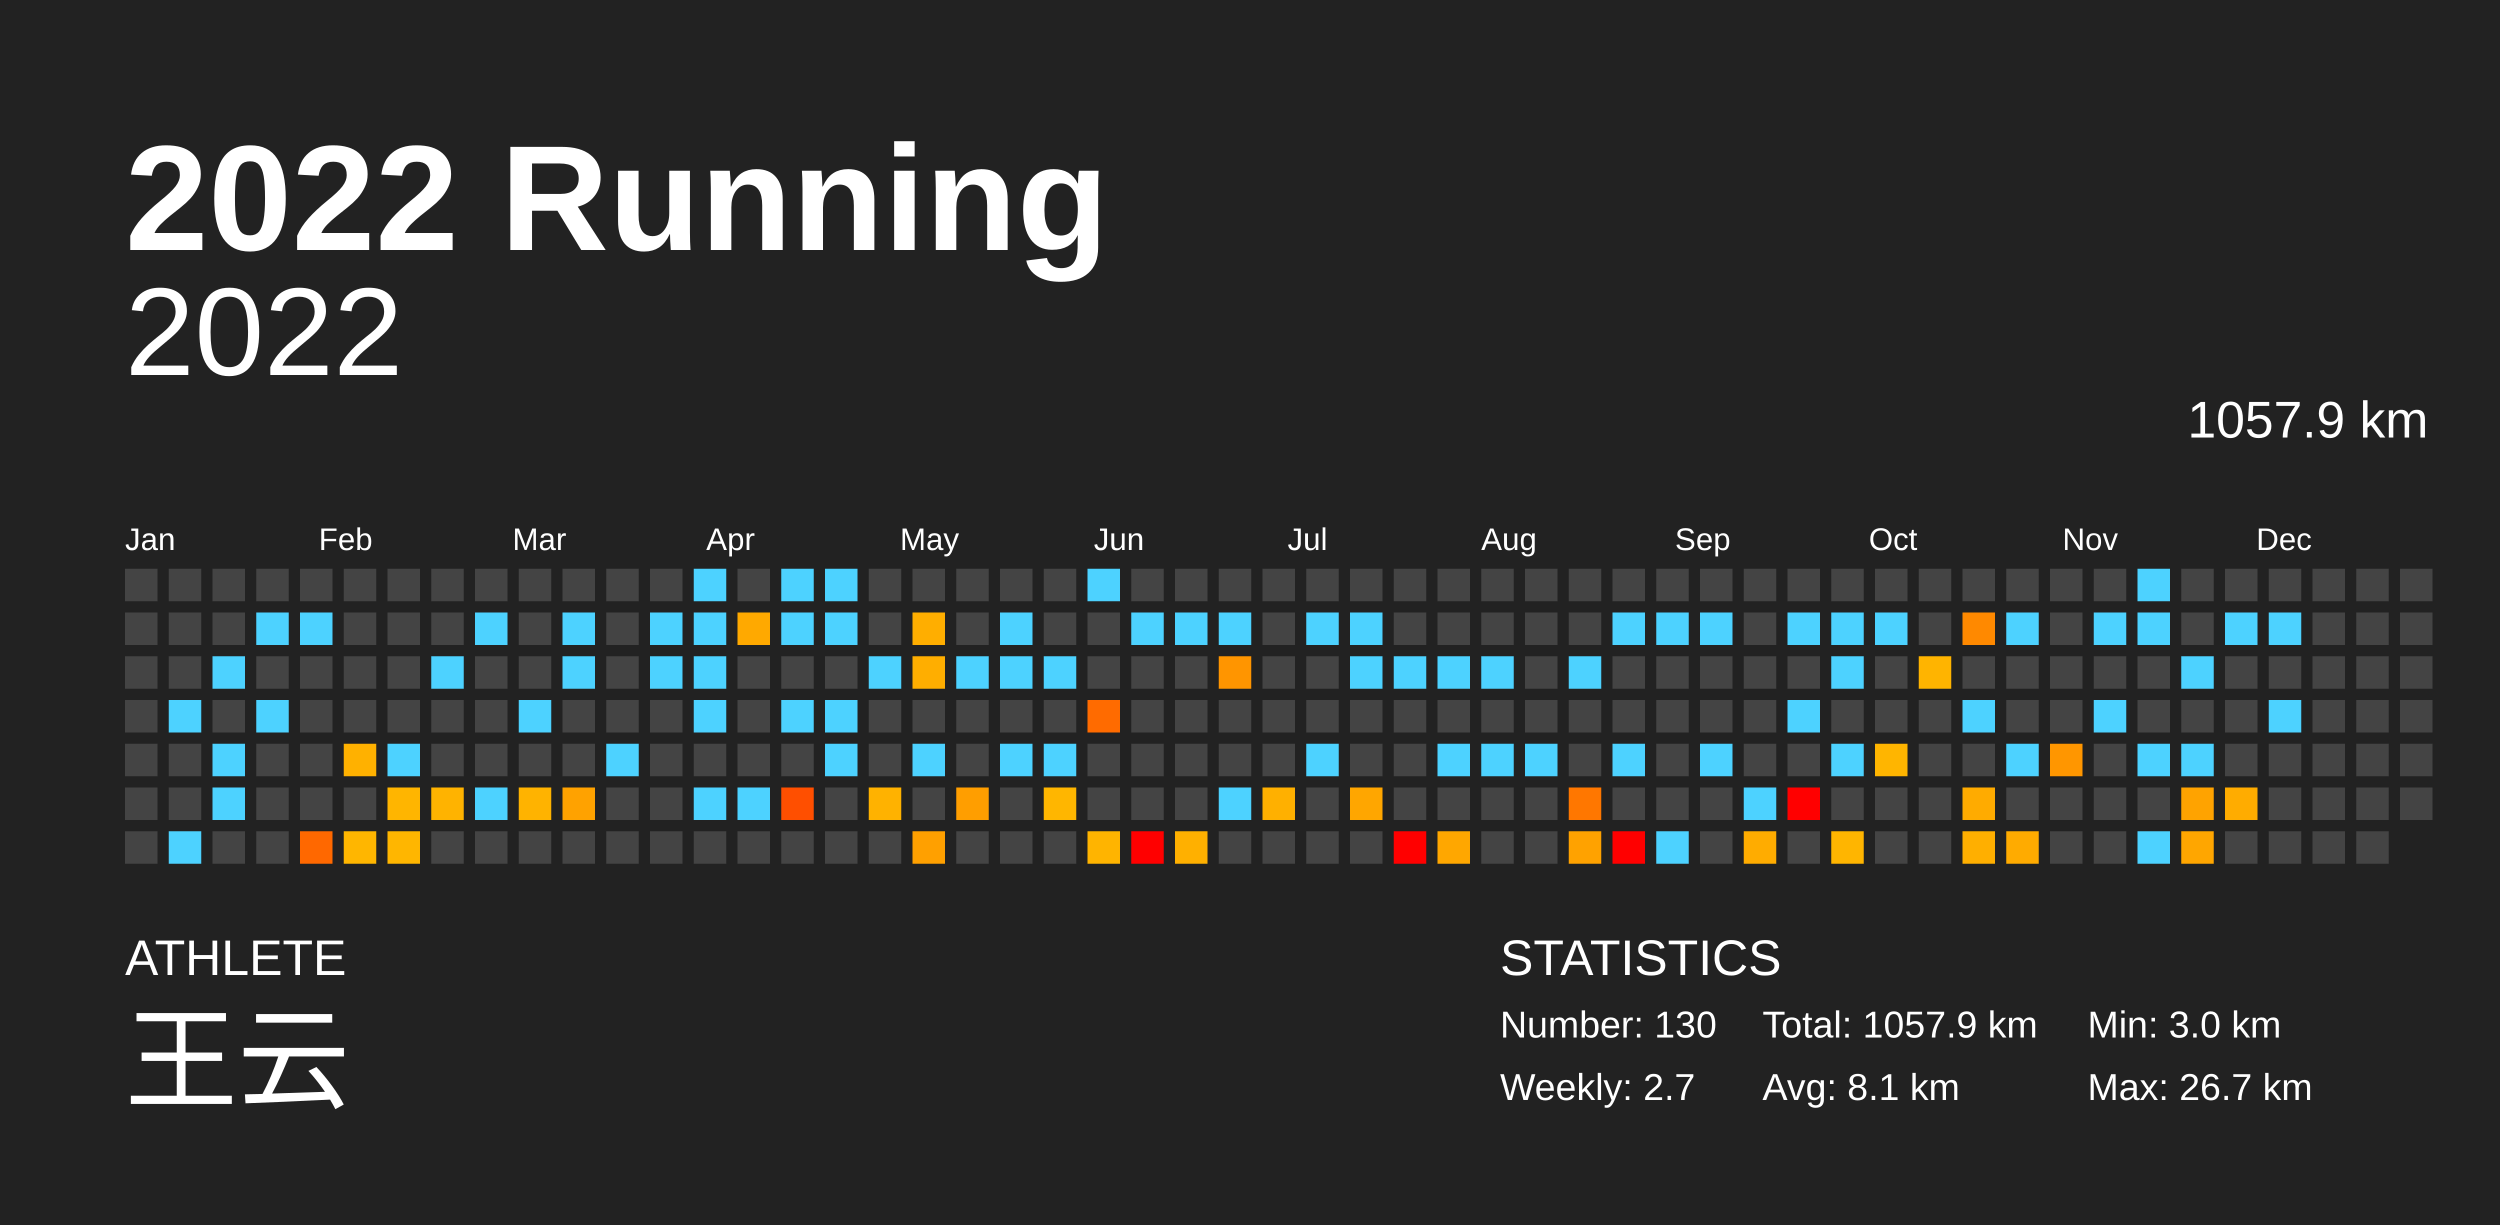
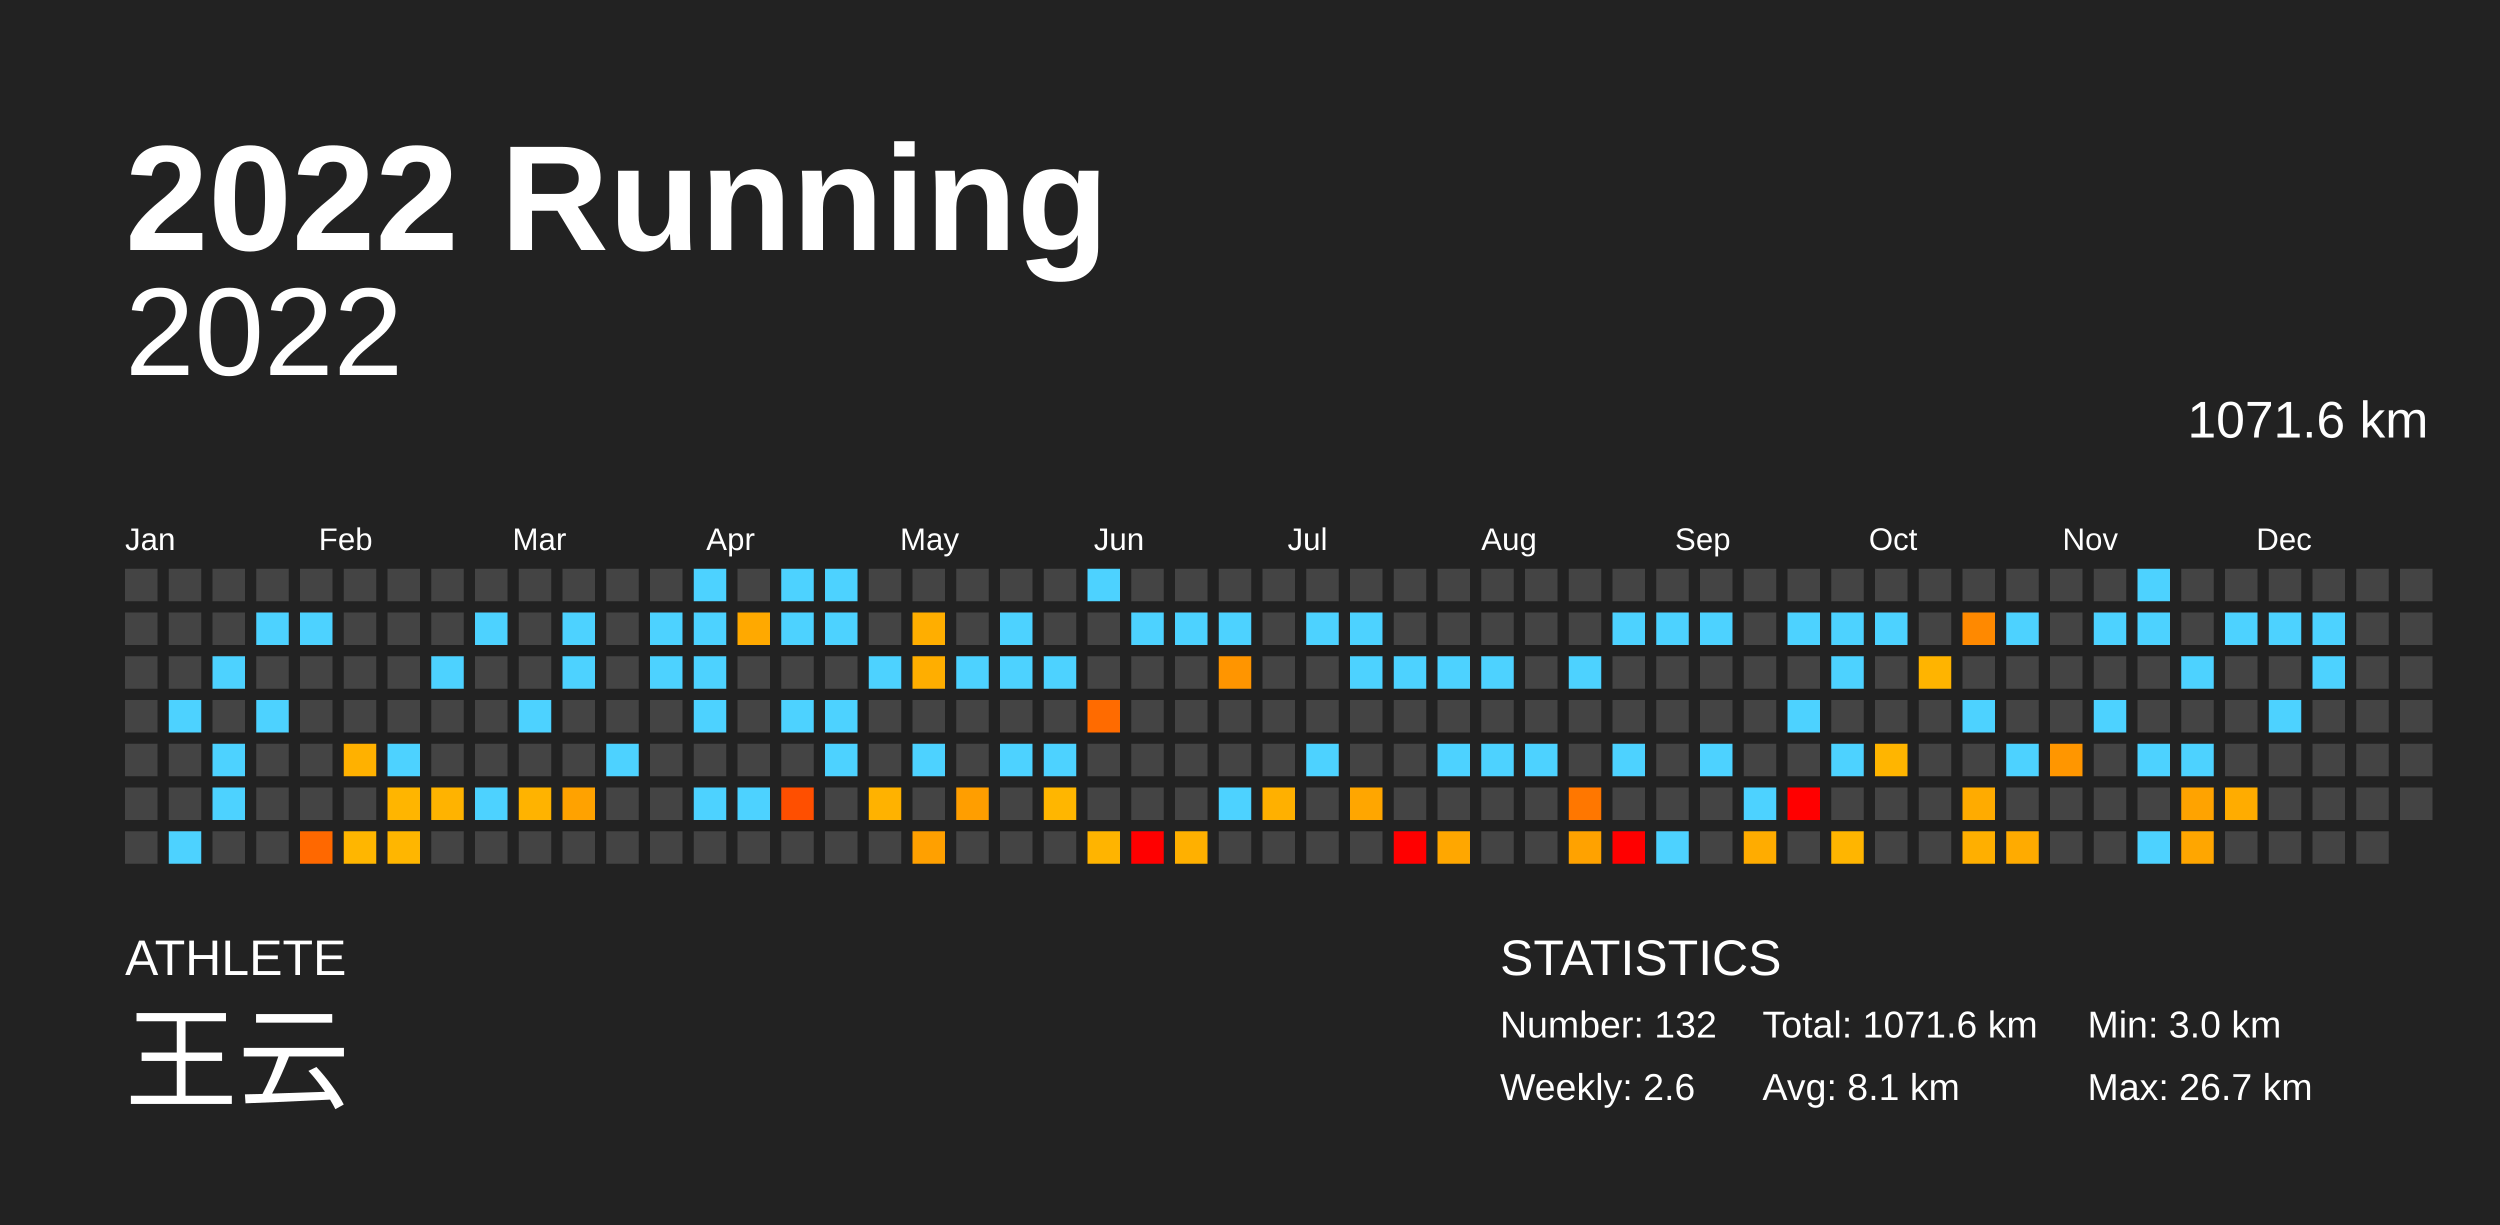
<svg xmlns="http://www.w3.org/2000/svg" baseProfile="full" height="98mm" version="1.1" viewBox="0,0,200,98" width="200mm">
  <defs />
  <rect fill="#222222" height="98" width="200" x="0" y="0" />
  <text fill="#FFFFFF" style="font-size:12px; font-family:Arial; font-weight:bold;" x="10" y="20">2022 Running</text>
  <text fill="#FFFFFF" style="font-size:4px; font-family:Arial" x="10" y="78">ATHLETE</text>
  <text fill="#FFFFFF" style="font-size:9px; font-family:Arial" x="10" y="88">王云</text>
  <text fill="#FFFFFF" style="font-size:4px; font-family:Arial" x="120" y="78">STATISTICS</text>
-   <text fill="#FFFFFF" style="font-size:3px; font-family:Arial" x="120" y="83">Number: 130</text>
-   <text fill="#FFFFFF" style="font-size:3px; font-family:Arial" x="120" y="88">Weekly: 2.7</text>
-   <text fill="#FFFFFF" style="font-size:3px; font-family:Arial" x="141" y="83">Total: 1057.9 km</text>
+   <text fill="#FFFFFF" style="font-size:3px; font-family:Arial" x="120" y="83">Number: 132</text>
+   <text fill="#FFFFFF" style="font-size:3px; font-family:Arial" x="120" y="88">Weekly: 2.6</text>
+   <text fill="#FFFFFF" style="font-size:3px; font-family:Arial" x="141" y="83">Total: 1071.6 km</text>
  <text fill="#FFFFFF" style="font-size:3px; font-family:Arial" x="141" y="88">Avg: 8.1 km</text>
  <text fill="#FFFFFF" style="font-size:3px; font-family:Arial" x="167" y="83">Min: 3.0 km</text>
  <text fill="#FFFFFF" style="font-size:3px; font-family:Arial" x="167" y="88">Max: 26.7 km</text>
  <text alignment-baseline="hanging" fill="#FFFFFF" style="font-size:10.0px; font-family:Arial;" x="10" y="30">2022</text>
-   <text alignment-baseline="hanging" fill="#FFFFFF" style="font-size:4.125px; font-family:Arial;" x="175" y="35">1057.9 km</text>
+   <text alignment-baseline="hanging" fill="#FFFFFF" style="font-size:4.125px; font-family:Arial;" x="175" y="35">1071.6 km</text>
  <text fill="#FFFFFF" style="font-size:2.5px; font-family:Arial" x="10.0" y="44">Jan</text>
  <text fill="#FFFFFF" style="font-size:2.5px; font-family:Arial" x="25.5" y="44">Feb</text>
  <text fill="#FFFFFF" style="font-size:2.5px; font-family:Arial" x="41.0" y="44">Mar</text>
  <text fill="#FFFFFF" style="font-size:2.5px; font-family:Arial" x="56.5" y="44">Apr</text>
  <text fill="#FFFFFF" style="font-size:2.5px; font-family:Arial" x="72.0" y="44">May</text>
  <text fill="#FFFFFF" style="font-size:2.5px; font-family:Arial" x="87.5" y="44">Jun</text>
  <text fill="#FFFFFF" style="font-size:2.5px; font-family:Arial" x="103.0" y="44">Jul</text>
  <text fill="#FFFFFF" style="font-size:2.5px; font-family:Arial" x="118.5" y="44">Aug</text>
  <text fill="#FFFFFF" style="font-size:2.5px; font-family:Arial" x="134.0" y="44">Sep</text>
  <text fill="#FFFFFF" style="font-size:2.5px; font-family:Arial" x="149.5" y="44">Oct</text>
  <text fill="#FFFFFF" style="font-size:2.5px; font-family:Arial" x="165.0" y="44">Nov</text>
  <text fill="#FFFFFF" style="font-size:2.5px; font-family:Arial" x="180.5" y="44">Dec</text>
  <rect fill="#444444" height="2.6" width="2.6" x="10.0" y="45.5" />
  <rect fill="#444444" height="2.6" width="2.6" x="10.0" y="49.0" />
  <rect fill="#444444" height="2.6" width="2.6" x="10.0" y="52.5" />
  <rect fill="#444444" height="2.6" width="2.6" x="10.0" y="56.0" />
  <rect fill="#444444" height="2.6" width="2.6" x="10.0" y="59.5" />
  <rect fill="#444444" height="2.6" width="2.6" x="10.0" y="63.0" />
  <rect fill="#444444" height="2.6" width="2.6" x="10.0" y="66.5" />
  <rect fill="#444444" height="2.6" width="2.6" x="13.5" y="45.5" />
  <rect fill="#444444" height="2.6" width="2.6" x="13.5" y="49.0" />
  <rect fill="#444444" height="2.6" width="2.6" x="13.5" y="52.5" />
  <rect fill="#4dd2ff" height="2.6" width="2.6" x="13.5" y="56.0" />
  <rect fill="#444444" height="2.6" width="2.6" x="13.5" y="59.5" />
  <rect fill="#444444" height="2.6" width="2.6" x="13.5" y="63.0" />
  <rect fill="#4dd2ff" height="2.6" width="2.6" x="13.5" y="66.5" />
  <rect fill="#444444" height="2.6" width="2.6" x="17.0" y="45.5" />
  <rect fill="#444444" height="2.6" width="2.6" x="17.0" y="49.0" />
  <rect fill="#4dd2ff" height="2.6" width="2.6" x="17.0" y="52.5" />
  <rect fill="#444444" height="2.6" width="2.6" x="17.0" y="56.0" />
  <rect fill="#4dd2ff" height="2.6" width="2.6" x="17.0" y="59.5" />
  <rect fill="#4dd2ff" height="2.6" width="2.6" x="17.0" y="63.0" />
  <rect fill="#444444" height="2.6" width="2.6" x="17.0" y="66.5" />
  <rect fill="#444444" height="2.6" width="2.6" x="20.5" y="45.5" />
  <rect fill="#4dd2ff" height="2.6" width="2.6" x="20.5" y="49.0" />
  <rect fill="#444444" height="2.6" width="2.6" x="20.5" y="52.5" />
  <rect fill="#4dd2ff" height="2.6" width="2.6" x="20.5" y="56.0" />
  <rect fill="#444444" height="2.6" width="2.6" x="20.5" y="59.5" />
  <rect fill="#444444" height="2.6" width="2.6" x="20.5" y="63.0" />
  <rect fill="#444444" height="2.6" width="2.6" x="20.5" y="66.5" />
  <rect fill="#444444" height="2.6" width="2.6" x="24.0" y="45.5" />
  <rect fill="#4dd2ff" height="2.6" width="2.6" x="24.0" y="49.0" />
  <rect fill="#444444" height="2.6" width="2.6" x="24.0" y="52.5" />
  <rect fill="#444444" height="2.6" width="2.6" x="24.0" y="56.0" />
  <rect fill="#444444" height="2.6" width="2.6" x="24.0" y="59.5" />
  <rect fill="#444444" height="2.6" width="2.6" x="24.0" y="63.0" />
  <rect fill="#ff6800" height="2.6" width="2.6" x="24.0" y="66.5" />
  <rect fill="#444444" height="2.6" width="2.6" x="27.5" y="45.5" />
  <rect fill="#444444" height="2.6" width="2.6" x="27.5" y="49.0" />
  <rect fill="#444444" height="2.6" width="2.6" x="27.5" y="52.5" />
  <rect fill="#444444" height="2.6" width="2.6" x="27.5" y="56.0" />
  <rect fill="#ffb100" height="2.6" width="2.6" x="27.5" y="59.5" />
  <rect fill="#444444" height="2.6" width="2.6" x="27.5" y="63.0" />
  <rect fill="#ffb600" height="2.6" width="2.6" x="27.5" y="66.5" />
  <rect fill="#444444" height="2.6" width="2.6" x="31.0" y="45.5" />
  <rect fill="#444444" height="2.6" width="2.6" x="31.0" y="49.0" />
  <rect fill="#444444" height="2.6" width="2.6" x="31.0" y="52.5" />
  <rect fill="#444444" height="2.6" width="2.6" x="31.0" y="56.0" />
  <rect fill="#4dd2ff" height="2.6" width="2.6" x="31.0" y="59.5" />
  <rect fill="#ffb500" height="2.6" width="2.6" x="31.0" y="63.0" />
  <rect fill="#ffb600" height="2.6" width="2.6" x="31.0" y="66.5" />
  <rect fill="#444444" height="2.6" width="2.6" x="34.5" y="45.5" />
  <rect fill="#444444" height="2.6" width="2.6" x="34.5" y="49.0" />
  <rect fill="#4dd2ff" height="2.6" width="2.6" x="34.5" y="52.5" />
  <rect fill="#444444" height="2.6" width="2.6" x="34.5" y="56.0" />
  <rect fill="#444444" height="2.6" width="2.6" x="34.5" y="59.5" />
  <rect fill="#ffb300" height="2.6" width="2.6" x="34.5" y="63.0" />
  <rect fill="#444444" height="2.6" width="2.6" x="34.5" y="66.5" />
  <rect fill="#444444" height="2.6" width="2.6" x="38.0" y="45.5" />
  <rect fill="#4dd2ff" height="2.6" width="2.6" x="38.0" y="49.0" />
  <rect fill="#444444" height="2.6" width="2.6" x="38.0" y="52.5" />
  <rect fill="#444444" height="2.6" width="2.6" x="38.0" y="56.0" />
  <rect fill="#444444" height="2.6" width="2.6" x="38.0" y="59.5" />
  <rect fill="#4dd2ff" height="2.6" width="2.6" x="38.0" y="63.0" />
  <rect fill="#444444" height="2.6" width="2.6" x="38.0" y="66.5" />
  <rect fill="#444444" height="2.6" width="2.6" x="41.5" y="45.5" />
  <rect fill="#444444" height="2.6" width="2.6" x="41.5" y="49.0" />
  <rect fill="#444444" height="2.6" width="2.6" x="41.5" y="52.5" />
  <rect fill="#4dd2ff" height="2.6" width="2.6" x="41.5" y="56.0" />
  <rect fill="#444444" height="2.6" width="2.6" x="41.5" y="59.5" />
  <rect fill="#ffb300" height="2.6" width="2.6" x="41.5" y="63.0" />
  <rect fill="#444444" height="2.6" width="2.6" x="41.5" y="66.5" />
  <rect fill="#444444" height="2.6" width="2.6" x="45.0" y="45.5" />
  <rect fill="#4dd2ff" height="2.6" width="2.6" x="45.0" y="49.0" />
  <rect fill="#4dd2ff" height="2.6" width="2.6" x="45.0" y="52.5" />
  <rect fill="#444444" height="2.6" width="2.6" x="45.0" y="56.0" />
  <rect fill="#444444" height="2.6" width="2.6" x="45.0" y="59.5" />
  <rect fill="#ffa200" height="2.6" width="2.6" x="45.0" y="63.0" />
  <rect fill="#444444" height="2.6" width="2.6" x="45.0" y="66.5" />
  <rect fill="#444444" height="2.6" width="2.6" x="48.5" y="45.5" />
  <rect fill="#444444" height="2.6" width="2.6" x="48.5" y="49.0" />
  <rect fill="#444444" height="2.6" width="2.6" x="48.5" y="52.5" />
  <rect fill="#444444" height="2.6" width="2.6" x="48.5" y="56.0" />
  <rect fill="#4dd2ff" height="2.6" width="2.6" x="48.5" y="59.5" />
  <rect fill="#444444" height="2.6" width="2.6" x="48.5" y="63.0" />
  <rect fill="#444444" height="2.6" width="2.6" x="48.5" y="66.5" />
  <rect fill="#444444" height="2.6" width="2.6" x="52.0" y="45.5" />
  <rect fill="#4dd2ff" height="2.6" width="2.6" x="52.0" y="49.0" />
  <rect fill="#4dd2ff" height="2.6" width="2.6" x="52.0" y="52.5" />
  <rect fill="#444444" height="2.6" width="2.6" x="52.0" y="56.0" />
  <rect fill="#444444" height="2.6" width="2.6" x="52.0" y="59.5" />
  <rect fill="#444444" height="2.6" width="2.6" x="52.0" y="63.0" />
  <rect fill="#444444" height="2.6" width="2.6" x="52.0" y="66.5" />
  <rect fill="#4dd2ff" height="2.6" width="2.6" x="55.5" y="45.5" />
  <rect fill="#4dd2ff" height="2.6" width="2.6" x="55.5" y="49.0" />
  <rect fill="#4dd2ff" height="2.6" width="2.6" x="55.5" y="52.5" />
  <rect fill="#4dd2ff" height="2.6" width="2.6" x="55.5" y="56.0" />
  <rect fill="#444444" height="2.6" width="2.6" x="55.5" y="59.5" />
  <rect fill="#4dd2ff" height="2.6" width="2.6" x="55.5" y="63.0" />
  <rect fill="#444444" height="2.6" width="2.6" x="55.5" y="66.5" />
  <rect fill="#444444" height="2.6" width="2.6" x="59.0" y="45.5" />
  <rect fill="#ffa900" height="2.6" width="2.6" x="59.0" y="49.0" />
  <rect fill="#444444" height="2.6" width="2.6" x="59.0" y="52.5" />
  <rect fill="#444444" height="2.6" width="2.6" x="59.0" y="56.0" />
  <rect fill="#444444" height="2.6" width="2.6" x="59.0" y="59.5" />
  <rect fill="#4dd2ff" height="2.6" width="2.6" x="59.0" y="63.0" />
  <rect fill="#444444" height="2.6" width="2.6" x="59.0" y="66.5" />
  <rect fill="#4dd2ff" height="2.6" width="2.6" x="62.5" y="45.5" />
  <rect fill="#4dd2ff" height="2.6" width="2.6" x="62.5" y="49.0" />
  <rect fill="#444444" height="2.6" width="2.6" x="62.5" y="52.5" />
  <rect fill="#4dd2ff" height="2.6" width="2.6" x="62.5" y="56.0" />
  <rect fill="#444444" height="2.6" width="2.6" x="62.5" y="59.5" />
  <rect fill="#ff4f00" height="2.6" width="2.6" x="62.5" y="63.0" />
  <rect fill="#444444" height="2.6" width="2.6" x="62.5" y="66.5" />
  <rect fill="#4dd2ff" height="2.6" width="2.6" x="66.0" y="45.5" />
  <rect fill="#4dd2ff" height="2.6" width="2.6" x="66.0" y="49.0" />
  <rect fill="#444444" height="2.6" width="2.6" x="66.0" y="52.5" />
  <rect fill="#4dd2ff" height="2.6" width="2.6" x="66.0" y="56.0" />
  <rect fill="#4dd2ff" height="2.6" width="2.6" x="66.0" y="59.5" />
  <rect fill="#444444" height="2.6" width="2.6" x="66.0" y="63.0" />
  <rect fill="#444444" height="2.6" width="2.6" x="66.0" y="66.5" />
  <rect fill="#444444" height="2.6" width="2.6" x="69.5" y="45.5" />
  <rect fill="#444444" height="2.6" width="2.6" x="69.5" y="49.0" />
  <rect fill="#4dd2ff" height="2.6" width="2.6" x="69.5" y="52.5" />
  <rect fill="#444444" height="2.6" width="2.6" x="69.5" y="56.0" />
  <rect fill="#444444" height="2.6" width="2.6" x="69.5" y="59.5" />
  <rect fill="#ffb200" height="2.6" width="2.6" x="69.5" y="63.0" />
  <rect fill="#444444" height="2.6" width="2.6" x="69.5" y="66.5" />
  <rect fill="#444444" height="2.6" width="2.6" x="73.0" y="45.5" />
  <rect fill="#ffae00" height="2.6" width="2.6" x="73.0" y="49.0" />
  <rect fill="#ffae00" height="2.6" width="2.6" x="73.0" y="52.5" />
  <rect fill="#444444" height="2.6" width="2.6" x="73.0" y="56.0" />
  <rect fill="#4dd2ff" height="2.6" width="2.6" x="73.0" y="59.5" />
  <rect fill="#444444" height="2.6" width="2.6" x="73.0" y="63.0" />
  <rect fill="#ffa000" height="2.6" width="2.6" x="73.0" y="66.5" />
  <rect fill="#444444" height="2.6" width="2.6" x="76.5" y="45.5" />
  <rect fill="#444444" height="2.6" width="2.6" x="76.5" y="49.0" />
  <rect fill="#4dd2ff" height="2.6" width="2.6" x="76.5" y="52.5" />
  <rect fill="#444444" height="2.6" width="2.6" x="76.5" y="56.0" />
  <rect fill="#444444" height="2.6" width="2.6" x="76.5" y="59.5" />
  <rect fill="#ff9e00" height="2.6" width="2.6" x="76.5" y="63.0" />
  <rect fill="#444444" height="2.6" width="2.6" x="76.5" y="66.5" />
  <rect fill="#444444" height="2.6" width="2.6" x="80.0" y="45.5" />
  <rect fill="#4dd2ff" height="2.6" width="2.6" x="80.0" y="49.0" />
  <rect fill="#4dd2ff" height="2.6" width="2.6" x="80.0" y="52.5" />
  <rect fill="#444444" height="2.6" width="2.6" x="80.0" y="56.0" />
  <rect fill="#4dd2ff" height="2.6" width="2.6" x="80.0" y="59.5" />
  <rect fill="#444444" height="2.6" width="2.6" x="80.0" y="63.0" />
  <rect fill="#444444" height="2.6" width="2.6" x="80.0" y="66.5" />
  <rect fill="#444444" height="2.6" width="2.6" x="83.5" y="45.5" />
  <rect fill="#444444" height="2.6" width="2.6" x="83.5" y="49.0" />
  <rect fill="#4dd2ff" height="2.6" width="2.6" x="83.5" y="52.5" />
  <rect fill="#444444" height="2.6" width="2.6" x="83.5" y="56.0" />
  <rect fill="#4dd2ff" height="2.6" width="2.6" x="83.5" y="59.5" />
  <rect fill="#ffb600" height="2.6" width="2.6" x="83.5" y="63.0" />
  <rect fill="#444444" height="2.6" width="2.6" x="83.5" y="66.5" />
  <rect fill="#4dd2ff" height="2.6" width="2.6" x="87.0" y="45.5" />
  <rect fill="#444444" height="2.6" width="2.6" x="87.0" y="49.0" />
  <rect fill="#444444" height="2.6" width="2.6" x="87.0" y="52.5" />
  <rect fill="#ff6b00" height="2.6" width="2.6" x="87.0" y="56.0" />
  <rect fill="#444444" height="2.6" width="2.6" x="87.0" y="59.5" />
  <rect fill="#444444" height="2.6" width="2.6" x="87.0" y="63.0" />
  <rect fill="#ffb400" height="2.6" width="2.6" x="87.0" y="66.5" />
  <rect fill="#444444" height="2.6" width="2.6" x="90.5" y="45.5" />
  <rect fill="#4dd2ff" height="2.6" width="2.6" x="90.5" y="49.0" />
  <rect fill="#444444" height="2.6" width="2.6" x="90.5" y="52.5" />
  <rect fill="#444444" height="2.6" width="2.6" x="90.5" y="56.0" />
  <rect fill="#444444" height="2.6" width="2.6" x="90.5" y="59.5" />
  <rect fill="#444444" height="2.6" width="2.6" x="90.5" y="63.0" />
  <rect fill="red" height="2.6" width="2.6" x="90.5" y="66.5" />
  <rect fill="#444444" height="2.6" width="2.6" x="94.0" y="45.5" />
  <rect fill="#4dd2ff" height="2.6" width="2.6" x="94.0" y="49.0" />
  <rect fill="#444444" height="2.6" width="2.6" x="94.0" y="52.5" />
  <rect fill="#444444" height="2.6" width="2.6" x="94.0" y="56.0" />
  <rect fill="#444444" height="2.6" width="2.6" x="94.0" y="59.5" />
  <rect fill="#444444" height="2.6" width="2.6" x="94.0" y="63.0" />
  <rect fill="#ffb000" height="2.6" width="2.6" x="94.0" y="66.5" />
  <rect fill="#444444" height="2.6" width="2.6" x="97.5" y="45.5" />
  <rect fill="#4dd2ff" height="2.6" width="2.6" x="97.5" y="49.0" />
  <rect fill="#ff9500" height="2.6" width="2.6" x="97.5" y="52.5" />
  <rect fill="#444444" height="2.6" width="2.6" x="97.5" y="56.0" />
  <rect fill="#444444" height="2.6" width="2.6" x="97.5" y="59.5" />
  <rect fill="#4dd2ff" height="2.6" width="2.6" x="97.5" y="63.0" />
  <rect fill="#444444" height="2.6" width="2.6" x="97.5" y="66.5" />
  <rect fill="#444444" height="2.6" width="2.6" x="101.0" y="45.5" />
  <rect fill="#444444" height="2.6" width="2.6" x="101.0" y="49.0" />
  <rect fill="#444444" height="2.6" width="2.6" x="101.0" y="52.5" />
  <rect fill="#444444" height="2.6" width="2.6" x="101.0" y="56.0" />
  <rect fill="#444444" height="2.6" width="2.6" x="101.0" y="59.5" />
  <rect fill="#ffb000" height="2.6" width="2.6" x="101.0" y="63.0" />
  <rect fill="#444444" height="2.6" width="2.6" x="101.0" y="66.5" />
  <rect fill="#444444" height="2.6" width="2.6" x="104.5" y="45.5" />
  <rect fill="#4dd2ff" height="2.6" width="2.6" x="104.5" y="49.0" />
  <rect fill="#444444" height="2.6" width="2.6" x="104.5" y="52.5" />
  <rect fill="#444444" height="2.6" width="2.6" x="104.5" y="56.0" />
  <rect fill="#4dd2ff" height="2.6" width="2.6" x="104.5" y="59.5" />
  <rect fill="#444444" height="2.6" width="2.6" x="104.5" y="63.0" />
  <rect fill="#444444" height="2.6" width="2.6" x="104.5" y="66.5" />
  <rect fill="#444444" height="2.6" width="2.6" x="108.0" y="45.5" />
  <rect fill="#4dd2ff" height="2.6" width="2.6" x="108.0" y="49.0" />
  <rect fill="#4dd2ff" height="2.6" width="2.6" x="108.0" y="52.5" />
  <rect fill="#444444" height="2.6" width="2.6" x="108.0" y="56.0" />
  <rect fill="#444444" height="2.6" width="2.6" x="108.0" y="59.5" />
  <rect fill="#ffa600" height="2.6" width="2.6" x="108.0" y="63.0" />
  <rect fill="#444444" height="2.6" width="2.6" x="108.0" y="66.5" />
  <rect fill="#444444" height="2.6" width="2.6" x="111.5" y="45.5" />
  <rect fill="#444444" height="2.6" width="2.6" x="111.5" y="49.0" />
  <rect fill="#4dd2ff" height="2.6" width="2.6" x="111.5" y="52.5" />
  <rect fill="#444444" height="2.6" width="2.6" x="111.5" y="56.0" />
  <rect fill="#444444" height="2.6" width="2.6" x="111.5" y="59.5" />
  <rect fill="#444444" height="2.6" width="2.6" x="111.5" y="63.0" />
  <rect fill="red" height="2.6" width="2.6" x="111.5" y="66.5" />
  <rect fill="#444444" height="2.6" width="2.6" x="115.0" y="45.5" />
  <rect fill="#444444" height="2.6" width="2.6" x="115.0" y="49.0" />
  <rect fill="#4dd2ff" height="2.6" width="2.6" x="115.0" y="52.5" />
  <rect fill="#444444" height="2.6" width="2.6" x="115.0" y="56.0" />
  <rect fill="#4dd2ff" height="2.6" width="2.6" x="115.0" y="59.5" />
  <rect fill="#444444" height="2.6" width="2.6" x="115.0" y="63.0" />
  <rect fill="#ffa700" height="2.6" width="2.6" x="115.0" y="66.5" />
  <rect fill="#444444" height="2.6" width="2.6" x="118.5" y="45.5" />
  <rect fill="#444444" height="2.6" width="2.6" x="118.5" y="49.0" />
  <rect fill="#4dd2ff" height="2.6" width="2.6" x="118.5" y="52.5" />
  <rect fill="#444444" height="2.6" width="2.6" x="118.5" y="56.0" />
  <rect fill="#4dd2ff" height="2.6" width="2.6" x="118.5" y="59.5" />
  <rect fill="#444444" height="2.6" width="2.6" x="118.5" y="63.0" />
  <rect fill="#444444" height="2.6" width="2.6" x="118.5" y="66.5" />
  <rect fill="#444444" height="2.6" width="2.6" x="122.0" y="45.5" />
  <rect fill="#444444" height="2.6" width="2.6" x="122.0" y="49.0" />
  <rect fill="#444444" height="2.6" width="2.6" x="122.0" y="52.5" />
  <rect fill="#444444" height="2.6" width="2.6" x="122.0" y="56.0" />
  <rect fill="#4dd2ff" height="2.6" width="2.6" x="122.0" y="59.5" />
  <rect fill="#444444" height="2.6" width="2.6" x="122.0" y="63.0" />
  <rect fill="#444444" height="2.6" width="2.6" x="122.0" y="66.5" />
  <rect fill="#444444" height="2.6" width="2.6" x="125.5" y="45.5" />
  <rect fill="#444444" height="2.6" width="2.6" x="125.5" y="49.0" />
  <rect fill="#4dd2ff" height="2.6" width="2.6" x="125.5" y="52.5" />
  <rect fill="#444444" height="2.6" width="2.6" x="125.5" y="56.0" />
  <rect fill="#444444" height="2.6" width="2.6" x="125.5" y="59.5" />
  <rect fill="#ff7700" height="2.6" width="2.6" x="125.5" y="63.0" />
  <rect fill="#ffa200" height="2.6" width="2.6" x="125.5" y="66.5" />
  <rect fill="#444444" height="2.6" width="2.6" x="129.0" y="45.5" />
  <rect fill="#4dd2ff" height="2.6" width="2.6" x="129.0" y="49.0" />
  <rect fill="#444444" height="2.6" width="2.6" x="129.0" y="52.5" />
  <rect fill="#444444" height="2.6" width="2.6" x="129.0" y="56.0" />
  <rect fill="#4dd2ff" height="2.6" width="2.6" x="129.0" y="59.5" />
  <rect fill="#444444" height="2.6" width="2.6" x="129.0" y="63.0" />
  <rect fill="red" height="2.6" width="2.6" x="129.0" y="66.5" />
  <rect fill="#444444" height="2.6" width="2.6" x="132.5" y="45.5" />
  <rect fill="#4dd2ff" height="2.6" width="2.6" x="132.5" y="49.0" />
  <rect fill="#444444" height="2.6" width="2.6" x="132.5" y="52.5" />
  <rect fill="#444444" height="2.6" width="2.6" x="132.5" y="56.0" />
  <rect fill="#444444" height="2.6" width="2.6" x="132.5" y="59.5" />
  <rect fill="#444444" height="2.6" width="2.6" x="132.5" y="63.0" />
  <rect fill="#4dd2ff" height="2.6" width="2.6" x="132.5" y="66.5" />
  <rect fill="#444444" height="2.6" width="2.6" x="136.0" y="45.5" />
  <rect fill="#4dd2ff" height="2.6" width="2.6" x="136.0" y="49.0" />
  <rect fill="#444444" height="2.6" width="2.6" x="136.0" y="52.5" />
  <rect fill="#444444" height="2.6" width="2.6" x="136.0" y="56.0" />
  <rect fill="#4dd2ff" height="2.6" width="2.6" x="136.0" y="59.5" />
  <rect fill="#444444" height="2.6" width="2.6" x="136.0" y="63.0" />
  <rect fill="#444444" height="2.6" width="2.6" x="136.0" y="66.5" />
  <rect fill="#444444" height="2.6" width="2.6" x="139.5" y="45.5" />
  <rect fill="#444444" height="2.6" width="2.6" x="139.5" y="49.0" />
  <rect fill="#444444" height="2.6" width="2.6" x="139.5" y="52.5" />
  <rect fill="#444444" height="2.6" width="2.6" x="139.5" y="56.0" />
  <rect fill="#444444" height="2.6" width="2.6" x="139.5" y="59.5" />
  <rect fill="#4dd2ff" height="2.6" width="2.6" x="139.5" y="63.0" />
  <rect fill="#ffac00" height="2.6" width="2.6" x="139.5" y="66.5" />
  <rect fill="#444444" height="2.6" width="2.6" x="143.0" y="45.5" />
  <rect fill="#4dd2ff" height="2.6" width="2.6" x="143.0" y="49.0" />
  <rect fill="#444444" height="2.6" width="2.6" x="143.0" y="52.5" />
  <rect fill="#4dd2ff" height="2.6" width="2.6" x="143.0" y="56.0" />
  <rect fill="#444444" height="2.6" width="2.6" x="143.0" y="59.5" />
  <rect fill="red" height="2.6" width="2.6" x="143.0" y="63.0" />
  <rect fill="#444444" height="2.6" width="2.6" x="143.0" y="66.5" />
  <rect fill="#444444" height="2.6" width="2.6" x="146.5" y="45.5" />
  <rect fill="#4dd2ff" height="2.6" width="2.6" x="146.5" y="49.0" />
  <rect fill="#4dd2ff" height="2.6" width="2.6" x="146.5" y="52.5" />
  <rect fill="#444444" height="2.6" width="2.6" x="146.5" y="56.0" />
  <rect fill="#4dd2ff" height="2.6" width="2.6" x="146.5" y="59.5" />
  <rect fill="#444444" height="2.6" width="2.6" x="146.5" y="63.0" />
  <rect fill="#ffb500" height="2.6" width="2.6" x="146.5" y="66.5" />
  <rect fill="#444444" height="2.6" width="2.6" x="150.0" y="45.5" />
  <rect fill="#4dd2ff" height="2.6" width="2.6" x="150.0" y="49.0" />
  <rect fill="#444444" height="2.6" width="2.6" x="150.0" y="52.5" />
  <rect fill="#444444" height="2.6" width="2.6" x="150.0" y="56.0" />
  <rect fill="#ffb500" height="2.6" width="2.6" x="150.0" y="59.5" />
  <rect fill="#444444" height="2.6" width="2.6" x="150.0" y="63.0" />
  <rect fill="#444444" height="2.6" width="2.6" x="150.0" y="66.5" />
  <rect fill="#444444" height="2.6" width="2.6" x="153.5" y="45.5" />
  <rect fill="#444444" height="2.6" width="2.6" x="153.5" y="49.0" />
  <rect fill="#ffb400" height="2.6" width="2.6" x="153.5" y="52.5" />
  <rect fill="#444444" height="2.6" width="2.6" x="153.5" y="56.0" />
  <rect fill="#444444" height="2.6" width="2.6" x="153.5" y="59.5" />
  <rect fill="#444444" height="2.6" width="2.6" x="153.5" y="63.0" />
  <rect fill="#444444" height="2.6" width="2.6" x="153.5" y="66.5" />
  <rect fill="#444444" height="2.6" width="2.6" x="157.0" y="45.5" />
  <rect fill="#ff8900" height="2.6" width="2.6" x="157.0" y="49.0" />
  <rect fill="#444444" height="2.6" width="2.6" x="157.0" y="52.5" />
  <rect fill="#4dd2ff" height="2.6" width="2.6" x="157.0" y="56.0" />
  <rect fill="#444444" height="2.6" width="2.6" x="157.0" y="59.5" />
  <rect fill="#ffab00" height="2.6" width="2.6" x="157.0" y="63.0" />
  <rect fill="#ffaf00" height="2.6" width="2.6" x="157.0" y="66.5" />
  <rect fill="#444444" height="2.6" width="2.6" x="160.5" y="45.5" />
  <rect fill="#4dd2ff" height="2.6" width="2.6" x="160.5" y="49.0" />
  <rect fill="#444444" height="2.6" width="2.6" x="160.5" y="52.5" />
  <rect fill="#444444" height="2.6" width="2.6" x="160.5" y="56.0" />
  <rect fill="#4dd2ff" height="2.6" width="2.6" x="160.5" y="59.5" />
  <rect fill="#444444" height="2.6" width="2.6" x="160.5" y="63.0" />
  <rect fill="#ffab00" height="2.6" width="2.6" x="160.5" y="66.5" />
  <rect fill="#444444" height="2.6" width="2.6" x="164.0" y="45.5" />
  <rect fill="#444444" height="2.6" width="2.6" x="164.0" y="49.0" />
  <rect fill="#444444" height="2.6" width="2.6" x="164.0" y="52.5" />
  <rect fill="#444444" height="2.6" width="2.6" x="164.0" y="56.0" />
  <rect fill="#ff9600" height="2.6" width="2.6" x="164.0" y="59.5" />
  <rect fill="#444444" height="2.6" width="2.6" x="164.0" y="63.0" />
  <rect fill="#444444" height="2.6" width="2.6" x="164.0" y="66.5" />
  <rect fill="#444444" height="2.6" width="2.6" x="167.5" y="45.5" />
  <rect fill="#4dd2ff" height="2.6" width="2.6" x="167.5" y="49.0" />
  <rect fill="#444444" height="2.6" width="2.6" x="167.5" y="52.5" />
  <rect fill="#4dd2ff" height="2.6" width="2.6" x="167.5" y="56.0" />
  <rect fill="#444444" height="2.6" width="2.6" x="167.5" y="59.5" />
  <rect fill="#444444" height="2.6" width="2.6" x="167.5" y="63.0" />
  <rect fill="#444444" height="2.6" width="2.6" x="167.5" y="66.5" />
  <rect fill="#4dd2ff" height="2.6" width="2.6" x="171.0" y="45.5" />
  <rect fill="#4dd2ff" height="2.6" width="2.6" x="171.0" y="49.0" />
  <rect fill="#444444" height="2.6" width="2.6" x="171.0" y="52.5" />
  <rect fill="#444444" height="2.6" width="2.6" x="171.0" y="56.0" />
  <rect fill="#4dd2ff" height="2.6" width="2.6" x="171.0" y="59.5" />
  <rect fill="#444444" height="2.6" width="2.6" x="171.0" y="63.0" />
  <rect fill="#4dd2ff" height="2.6" width="2.6" x="171.0" y="66.5" />
  <rect fill="#444444" height="2.6" width="2.6" x="174.5" y="45.5" />
  <rect fill="#444444" height="2.6" width="2.6" x="174.5" y="49.0" />
  <rect fill="#4dd2ff" height="2.6" width="2.6" x="174.5" y="52.5" />
  <rect fill="#444444" height="2.6" width="2.6" x="174.5" y="56.0" />
  <rect fill="#4dd2ff" height="2.6" width="2.6" x="174.5" y="59.5" />
  <rect fill="#ffa300" height="2.6" width="2.6" x="174.5" y="63.0" />
  <rect fill="#ffa600" height="2.6" width="2.6" x="174.5" y="66.5" />
  <rect fill="#444444" height="2.6" width="2.6" x="178.0" y="45.5" />
  <rect fill="#4dd2ff" height="2.6" width="2.6" x="178.0" y="49.0" />
  <rect fill="#444444" height="2.6" width="2.6" x="178.0" y="52.5" />
  <rect fill="#444444" height="2.6" width="2.6" x="178.0" y="56.0" />
  <rect fill="#444444" height="2.6" width="2.6" x="178.0" y="59.5" />
  <rect fill="#ffac00" height="2.6" width="2.6" x="178.0" y="63.0" />
  <rect fill="#444444" height="2.6" width="2.6" x="178.0" y="66.5" />
  <rect fill="#444444" height="2.6" width="2.6" x="181.5" y="45.5" />
  <rect fill="#4dd2ff" height="2.6" width="2.6" x="181.5" y="49.0" />
  <rect fill="#444444" height="2.6" width="2.6" x="181.5" y="52.5" />
  <rect fill="#4dd2ff" height="2.6" width="2.6" x="181.5" y="56.0" />
  <rect fill="#444444" height="2.6" width="2.6" x="181.5" y="59.5" />
  <rect fill="#444444" height="2.6" width="2.6" x="181.5" y="63.0" />
  <rect fill="#444444" height="2.6" width="2.6" x="181.5" y="66.5" />
  <rect fill="#444444" height="2.6" width="2.6" x="185.0" y="45.5" />
-   <rect fill="#444444" height="2.6" width="2.6" x="185.0" y="49.0" />
-   <rect fill="#444444" height="2.6" width="2.6" x="185.0" y="52.5" />
+   <rect fill="#4dd2ff" height="2.6" width="2.6" x="185.0" y="49.0" />
+   <rect fill="#4dd2ff" height="2.6" width="2.6" x="185.0" y="52.5" />
  <rect fill="#444444" height="2.6" width="2.6" x="185.0" y="56.0" />
  <rect fill="#444444" height="2.6" width="2.6" x="185.0" y="59.5" />
  <rect fill="#444444" height="2.6" width="2.6" x="185.0" y="63.0" />
  <rect fill="#444444" height="2.6" width="2.6" x="185.0" y="66.5" />
  <rect fill="#444444" height="2.6" width="2.6" x="188.5" y="45.5" />
  <rect fill="#444444" height="2.6" width="2.6" x="188.5" y="49.0" />
  <rect fill="#444444" height="2.6" width="2.6" x="188.5" y="52.5" />
  <rect fill="#444444" height="2.6" width="2.6" x="188.5" y="56.0" />
  <rect fill="#444444" height="2.6" width="2.6" x="188.5" y="59.5" />
  <rect fill="#444444" height="2.6" width="2.6" x="188.5" y="63.0" />
  <rect fill="#444444" height="2.6" width="2.6" x="188.5" y="66.5" />
  <rect fill="#444444" height="2.6" width="2.6" x="192.0" y="45.5" />
  <rect fill="#444444" height="2.6" width="2.6" x="192.0" y="49.0" />
  <rect fill="#444444" height="2.6" width="2.6" x="192.0" y="52.5" />
  <rect fill="#444444" height="2.6" width="2.6" x="192.0" y="56.0" />
  <rect fill="#444444" height="2.6" width="2.6" x="192.0" y="59.5" />
  <rect fill="#444444" height="2.6" width="2.6" x="192.0" y="63.0" />
</svg>
